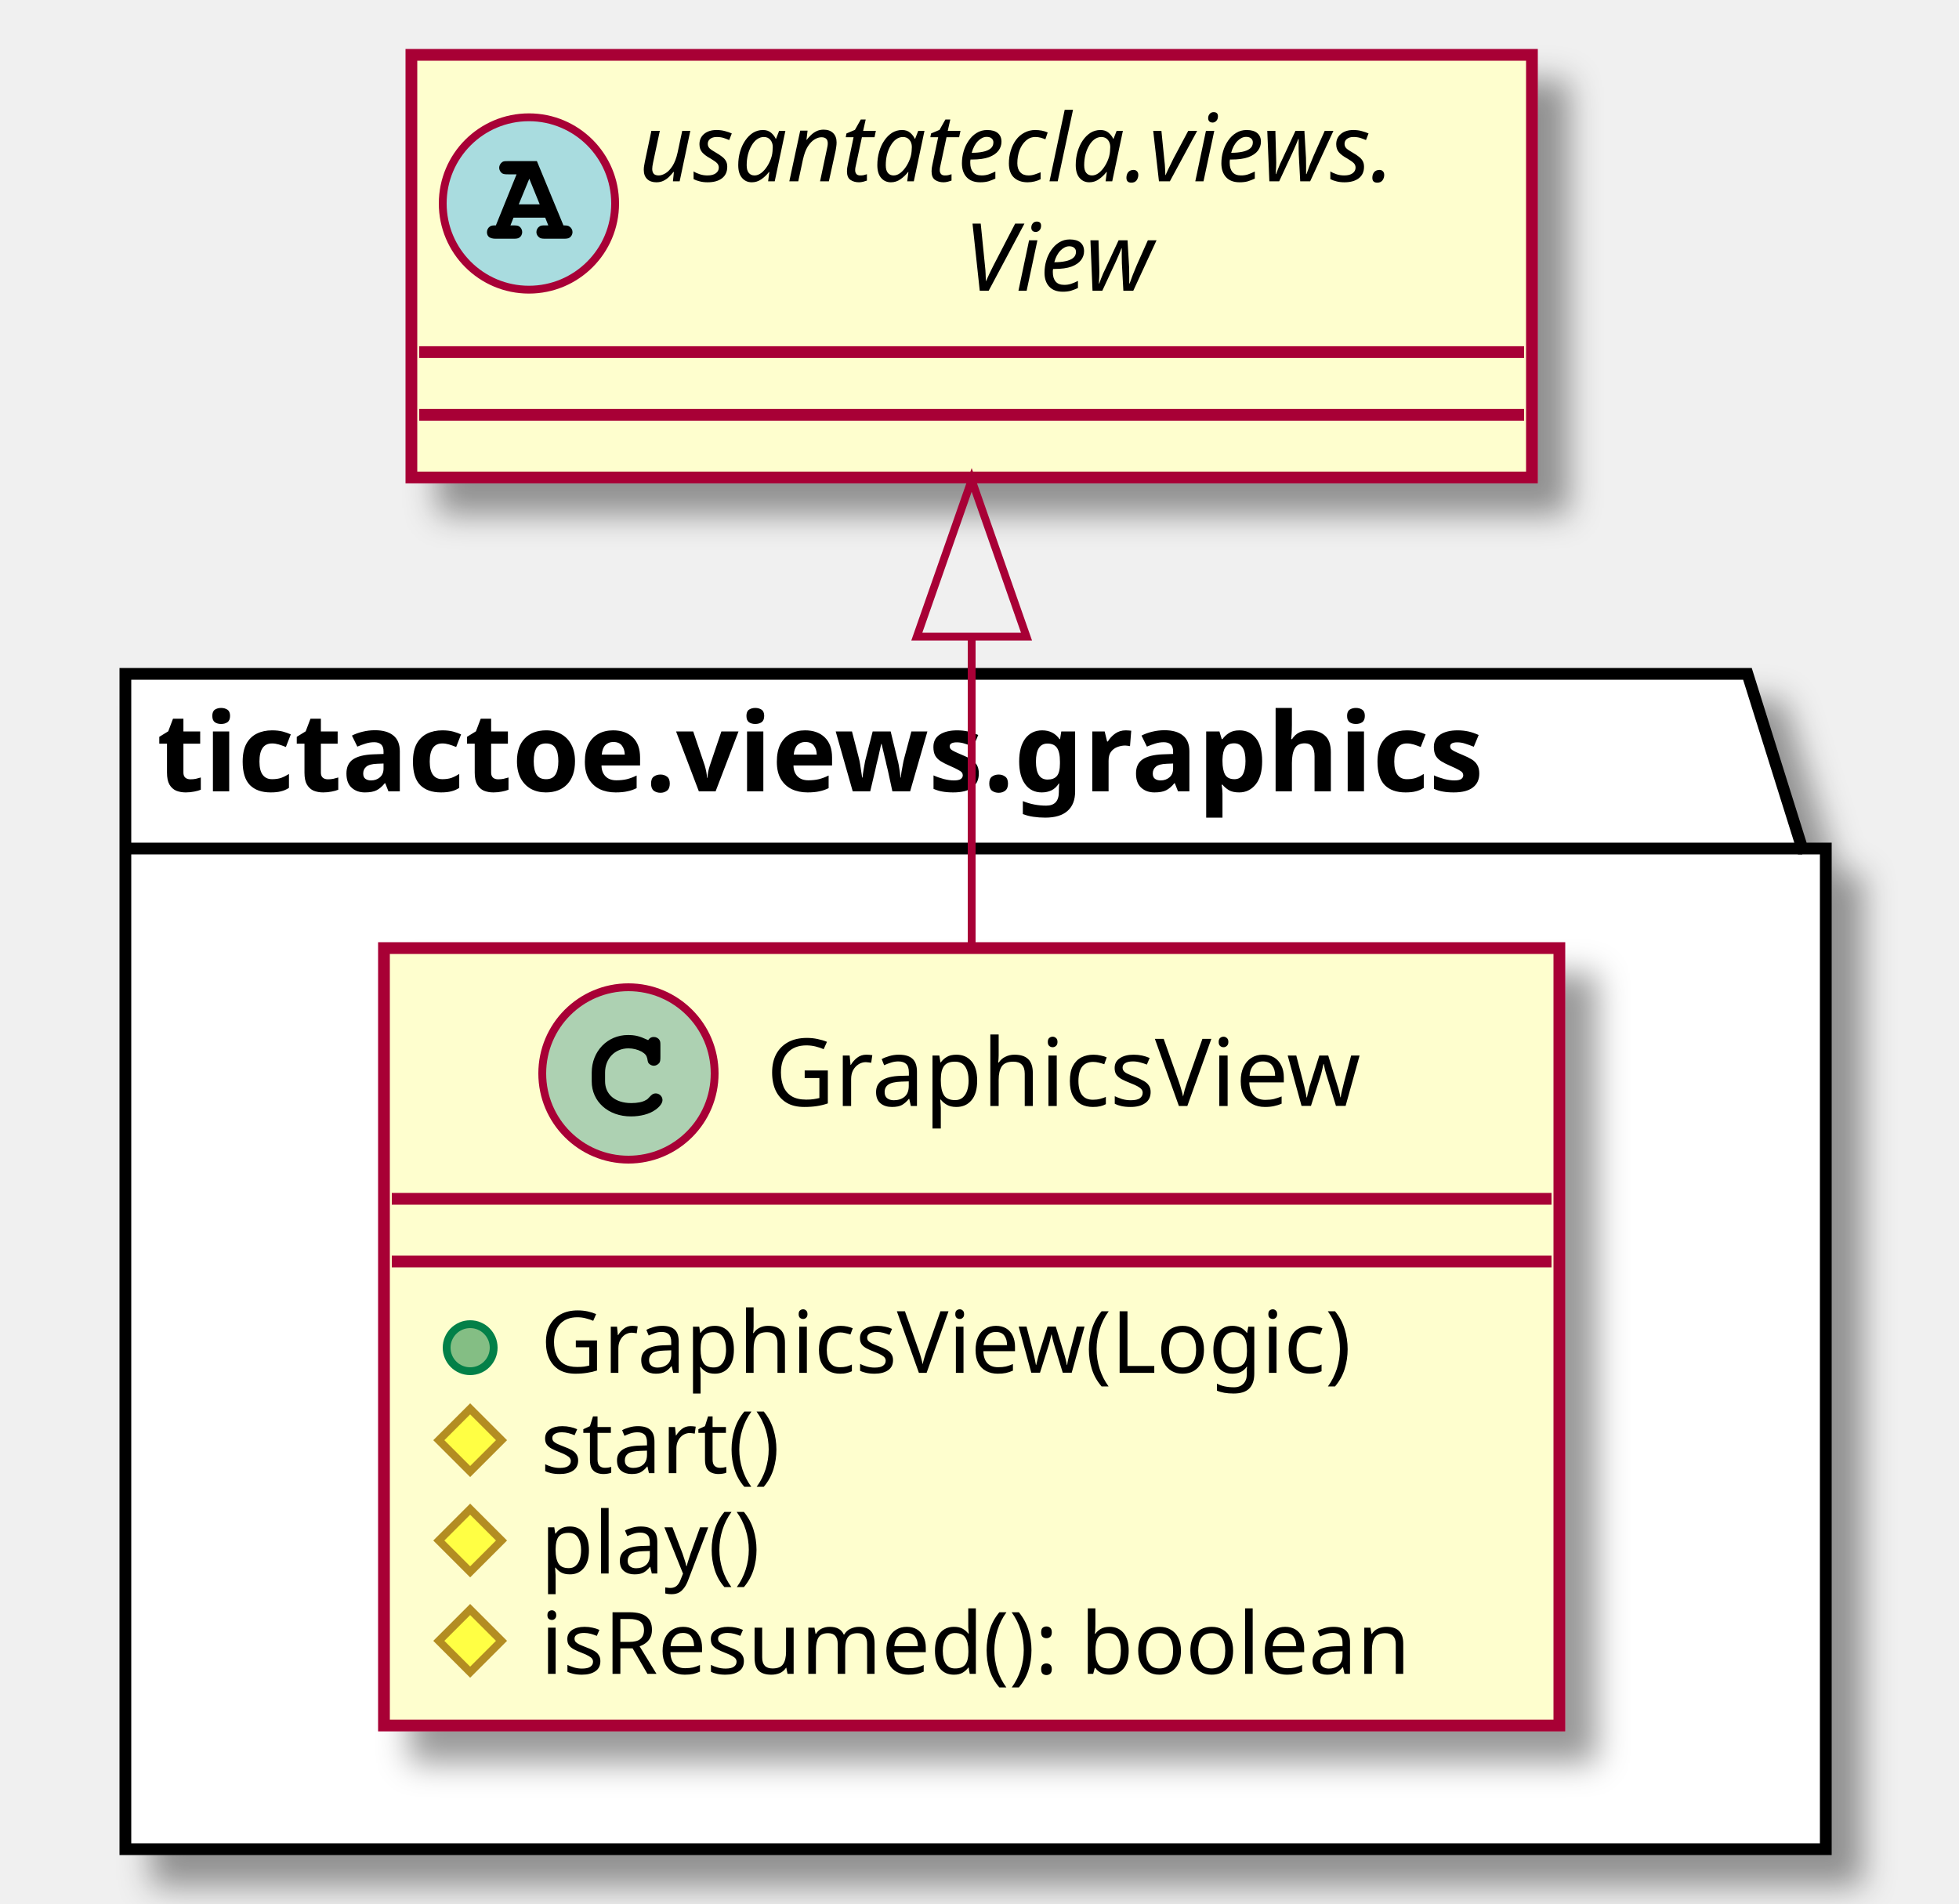
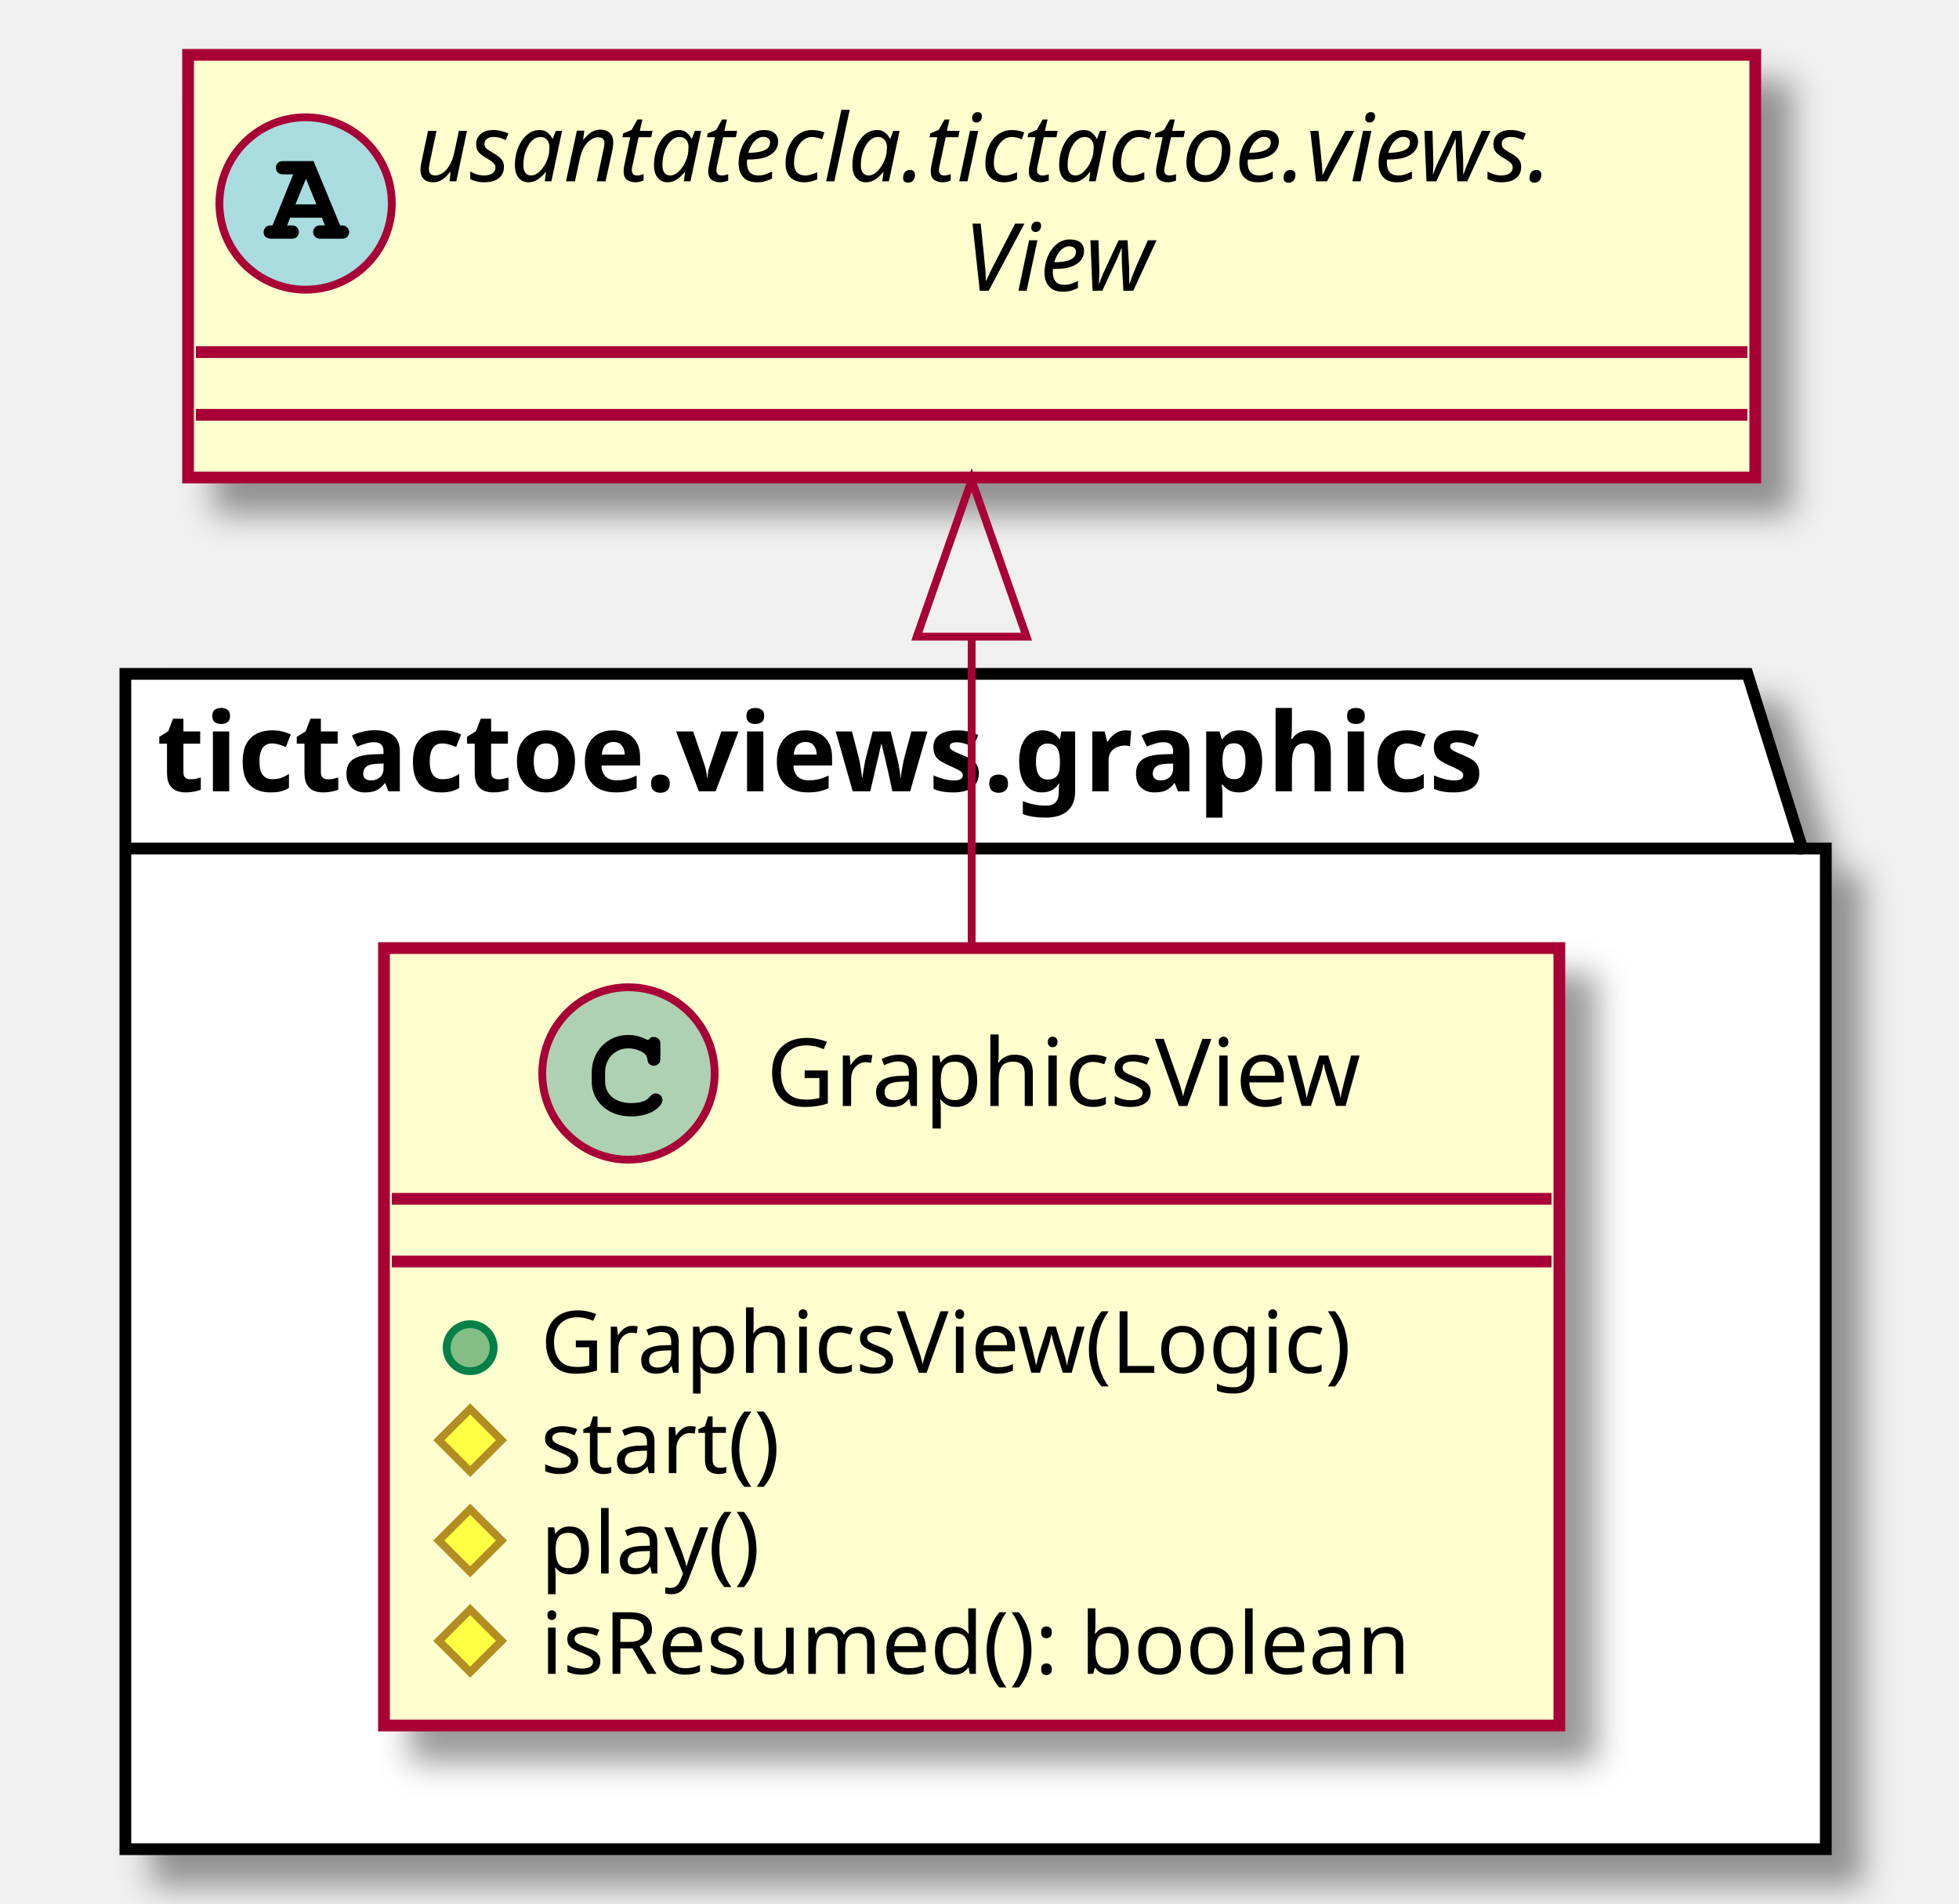
<svg xmlns="http://www.w3.org/2000/svg" contentScriptType="application/ecmascript" contentStyleType="text/css" height="243px" preserveAspectRatio="none" style="width:250px;height:243px;" version="1.1" viewBox="0 0 250 243" width="250px" zoomAndPan="magnify">
  <defs>
-     <filter height="300%" id="f1i1nsdcy11c5n" width="300%" x="-1" y="-1">
+     <filter height="300%" id="f1viunqvndt8on" width="300%" x="-1" y="-1">
      <feGaussianBlur result="blurOut" stdDeviation="2.0" />
      <feColorMatrix in="blurOut" result="blurOut2" type="matrix" values="0 0 0 0 0 0 0 0 0 0 0 0 0 0 0 0 0 0 .4 0" />
      <feOffset dx="4.0" dy="4.0" in="blurOut2" result="blurOut3" />
      <feBlend in="SourceGraphic" in2="blurOut3" mode="normal" />
    </filter>
  </defs>
  <g>
-     <polygon fill="#FFFFFF" filter="url(#f1i1nsdcy11c5n)" points="16,86,223,86,230,108.297,233,108.297,233,236,16,236,16,86" style="stroke:#000000;stroke-width:1.5;" />
+     <polygon fill="#FFFFFF" filter="url(#f1viunqvndt8on)" points="16,86,223,86,230,108.297,233,108.297,233,236,16,236,16,86" style="stroke:#000000;stroke-width:1.5;" />
    <line style="stroke:#000000;stroke-width:1.5;" x1="16" x2="230" y1="108.297" y2="108.297" />
    <text fill="#000000" font-family="sans-serif" font-size="14" font-weight="bold" lengthAdjust="spacingAndGlyphs" textLength="201" x="20" y="100.995">tictactoe.views.graphics</text>
-     <rect codeLine="3" fill="#FEFECE" filter="url(#f1i1nsdcy11c5n)" height="99.219" id="tictactoe.views.graphics.GraphicsView" style="stroke:#A80036;stroke-width:1.5;" width="150" x="49" y="121" />
+     <rect codeLine="3" fill="#FEFECE" filter="url(#f1viunqvndt8on)" height="99.219" id="tictactoe.views.graphics.GraphicsView" style="stroke:#A80036;stroke-width:1.5;" width="150" x="49" y="121" />
    <ellipse cx="80.2" cy="137" fill="#ADD1B2" rx="11" ry="11" style="stroke:#A80036;stroke-width:1.0;" />
    <path d="M82.544,132.672 C81.606,132.234 81.013,132.094 80.138,132.094 C77.513,132.094 75.513,134.172 75.513,136.891 L75.513,138.016 C75.513,140.594 77.622,142.484 80.513,142.484 C81.731,142.484 82.888,142.188 83.638,141.641 C84.216,141.234 84.544,140.781 84.544,140.391 C84.544,139.938 84.153,139.547 83.684,139.547 C83.466,139.547 83.263,139.625 83.075,139.812 C82.622,140.297 82.622,140.297 82.434,140.391 C82.013,140.656 81.325,140.781 80.559,140.781 C78.513,140.781 77.216,139.688 77.216,137.984 L77.216,136.891 C77.216,135.109 78.466,133.797 80.2,133.797 C80.778,133.797 81.388,133.953 81.856,134.203 C82.341,134.484 82.513,134.703 82.606,135.109 C82.669,135.516 82.7,135.641 82.841,135.766 C82.981,135.906 83.216,136.016 83.434,136.016 C83.7,136.016 83.966,135.875 84.138,135.656 C84.247,135.5 84.278,135.312 84.278,134.891 L84.278,133.469 C84.278,133.031 84.263,132.906 84.169,132.75 C84.013,132.484 83.731,132.344 83.434,132.344 C83.138,132.344 82.934,132.438 82.716,132.75 L82.544,132.672 Z " fill="#000000" />
    <text fill="#000000" font-family="sans-serif" font-size="12" lengthAdjust="spacingAndGlyphs" textLength="82" x="97.8" y="141.154">GraphicsView</text>
    <line style="stroke:#A80036;stroke-width:1.5;" x1="50" x2="198" y1="153" y2="153" />
    <line style="stroke:#A80036;stroke-width:1.5;" x1="50" x2="198" y1="161" y2="161" />
    <ellipse cx="60" cy="172" fill="#84BE84" rx="3" ry="3" style="stroke:#038048;stroke-width:1.0;" />
    <text fill="#000000" font-family="sans-serif" font-size="11" lengthAdjust="spacingAndGlyphs" textLength="114" x="69" y="175.21">GraphicsView(Logic)</text>
    <polygon fill="#FFFF44" points="60,179.805,64,183.805,60,187.805,56,183.805" style="stroke:#B38D22;stroke-width:1.0;" />
    <text fill="#000000" font-family="sans-serif" font-size="11" lengthAdjust="spacingAndGlyphs" textLength="33" x="69" y="188.015">start()</text>
    <polygon fill="#FFFF44" points="60,192.609,64,196.609,60,200.609,56,196.609" style="stroke:#B38D22;stroke-width:1.0;" />
    <text fill="#000000" font-family="sans-serif" font-size="11" lengthAdjust="spacingAndGlyphs" textLength="32" x="69" y="200.82">play()</text>
    <polygon fill="#FFFF44" points="60,205.414,64,209.414,60,213.414,56,209.414" style="stroke:#B38D22;stroke-width:1.0;" />
    <text fill="#000000" font-family="sans-serif" font-size="11" lengthAdjust="spacingAndGlyphs" textLength="124" x="69" y="213.625">isResumed(): boolean</text>
-     <rect codeLine="1" fill="#FEFECE" filter="url(#f1i1nsdcy11c5n)" height="53.938" id="View" style="stroke:#A80036;stroke-width:1.5;" width="143" x="52.5" y="7" />
-     <ellipse cx="67.5" cy="25.969" fill="#A9DCDF" rx="11" ry="11" style="stroke:#A80036;stroke-width:1.0;" />
-     <path d="M69.578,27.781 L69.969,28.766 L69.578,28.766 C69.125,28.766 69.016,28.781 68.859,28.891 C68.609,29.047 68.453,29.328 68.453,29.625 C68.453,29.891 68.594,30.141 68.812,30.297 C68.953,30.422 69.156,30.469 69.578,30.469 L71.938,30.469 C72.297,30.469 72.516,30.438 72.656,30.344 C72.906,30.203 73.062,29.906 73.062,29.625 C73.062,29.344 72.922,29.094 72.703,28.938 C72.531,28.797 72.375,28.766 71.906,28.766 L68.516,20.562 L64.844,20.562 C64.391,20.562 64.266,20.578 64.109,20.672 C63.859,20.844 63.703,21.125 63.703,21.406 C63.703,21.688 63.844,21.938 64.062,22.109 C64.234,22.219 64.406,22.25 64.844,22.25 L65.922,22.25 L63.281,28.766 C62.859,28.766 62.703,28.781 62.547,28.891 C62.297,29.047 62.141,29.328 62.141,29.625 C62.141,30.188 62.516,30.469 63.266,30.469 L65.531,30.469 C65.891,30.469 66.109,30.438 66.234,30.344 C66.5,30.203 66.641,29.906 66.641,29.625 C66.641,29.344 66.516,29.094 66.297,28.922 C66.125,28.797 65.984,28.766 65.531,28.766 L65.141,28.766 L65.531,27.781 L69.578,27.781 Z M68.875,26.078 L66.203,26.078 L67.547,22.812 L68.875,26.078 Z " fill="#000000" />
-     <text fill="#000000" font-family="sans-serif" font-size="12" font-style="italic" lengthAdjust="spacingAndGlyphs" textLength="111" x="81.5" y="23.139">usantatecla.views.</text>
+     <rect codeLine="1" fill="#FEFECE" filter="url(#f1viunqvndt8on)" height="53.938" id="View" style="stroke:#A80036;stroke-width:1.5;" width="200" x="24" y="7" />
+     <ellipse cx="39" cy="25.969" fill="#A9DCDF" rx="11" ry="11" style="stroke:#A80036;stroke-width:1.0;" />
+     <path d="M41.078,27.781 L41.469,28.766 L41.078,28.766 C40.625,28.766 40.516,28.781 40.359,28.891 C40.109,29.047 39.953,29.328 39.953,29.625 C39.953,29.891 40.094,30.141 40.312,30.297 C40.453,30.422 40.656,30.469 41.078,30.469 L43.438,30.469 C43.797,30.469 44.016,30.438 44.156,30.344 C44.406,30.203 44.562,29.906 44.562,29.625 C44.562,29.344 44.422,29.094 44.203,28.938 C44.031,28.797 43.875,28.766 43.406,28.766 L40.016,20.562 L36.344,20.562 C35.891,20.562 35.766,20.578 35.609,20.672 C35.359,20.844 35.203,21.125 35.203,21.406 C35.203,21.688 35.344,21.938 35.562,22.109 C35.734,22.219 35.906,22.25 36.344,22.25 L37.422,22.25 L34.781,28.766 C34.359,28.766 34.203,28.781 34.047,28.891 C33.797,29.047 33.641,29.328 33.641,29.625 C33.641,30.188 34.016,30.469 34.766,30.469 L37.031,30.469 C37.391,30.469 37.609,30.438 37.734,30.344 C38,30.203 38.141,29.906 38.141,29.625 C38.141,29.344 38.016,29.094 37.797,28.922 C37.625,28.797 37.484,28.766 37.031,28.766 L36.641,28.766 L37.031,27.781 L41.078,27.781 Z M40.375,26.078 L37.703,26.078 L39.047,22.812 L40.375,26.078 Z " fill="#000000" />
+     <text fill="#000000" font-family="sans-serif" font-size="12" font-style="italic" lengthAdjust="spacingAndGlyphs" textLength="168" x="53" y="23.139">usantatecla.tictactoe.views.</text>
    <text fill="#000000" font-family="sans-serif" font-size="12" font-style="italic" lengthAdjust="spacingAndGlyphs" textLength="28" x="123" y="37.107">View</text>
-     <line style="stroke:#A80036;stroke-width:1.5;" x1="53.5" x2="194.5" y1="44.938" y2="44.938" />
-     <line style="stroke:#A80036;stroke-width:1.5;" x1="53.5" x2="194.5" y1="52.938" y2="52.938" />
+     <line style="stroke:#A80036;stroke-width:1.5;" x1="25" x2="223" y1="44.938" y2="44.938" />
+     <line style="stroke:#A80036;stroke-width:1.5;" x1="25" x2="223" y1="52.938" y2="52.938" />
    <path codeLine="9" d="M124,81.358 C124,94.156 124,108.075 124,120.991 " fill="none" id="View-backto-tictactoe.views.graphics.GraphicsView" style="stroke:#A80036;stroke-width:1.0;" />
    <polygon fill="none" points="117,81.252,124,61.252,131,81.252,117,81.252" style="stroke:#A80036;stroke-width:1.0;" />
  </g>
</svg>
